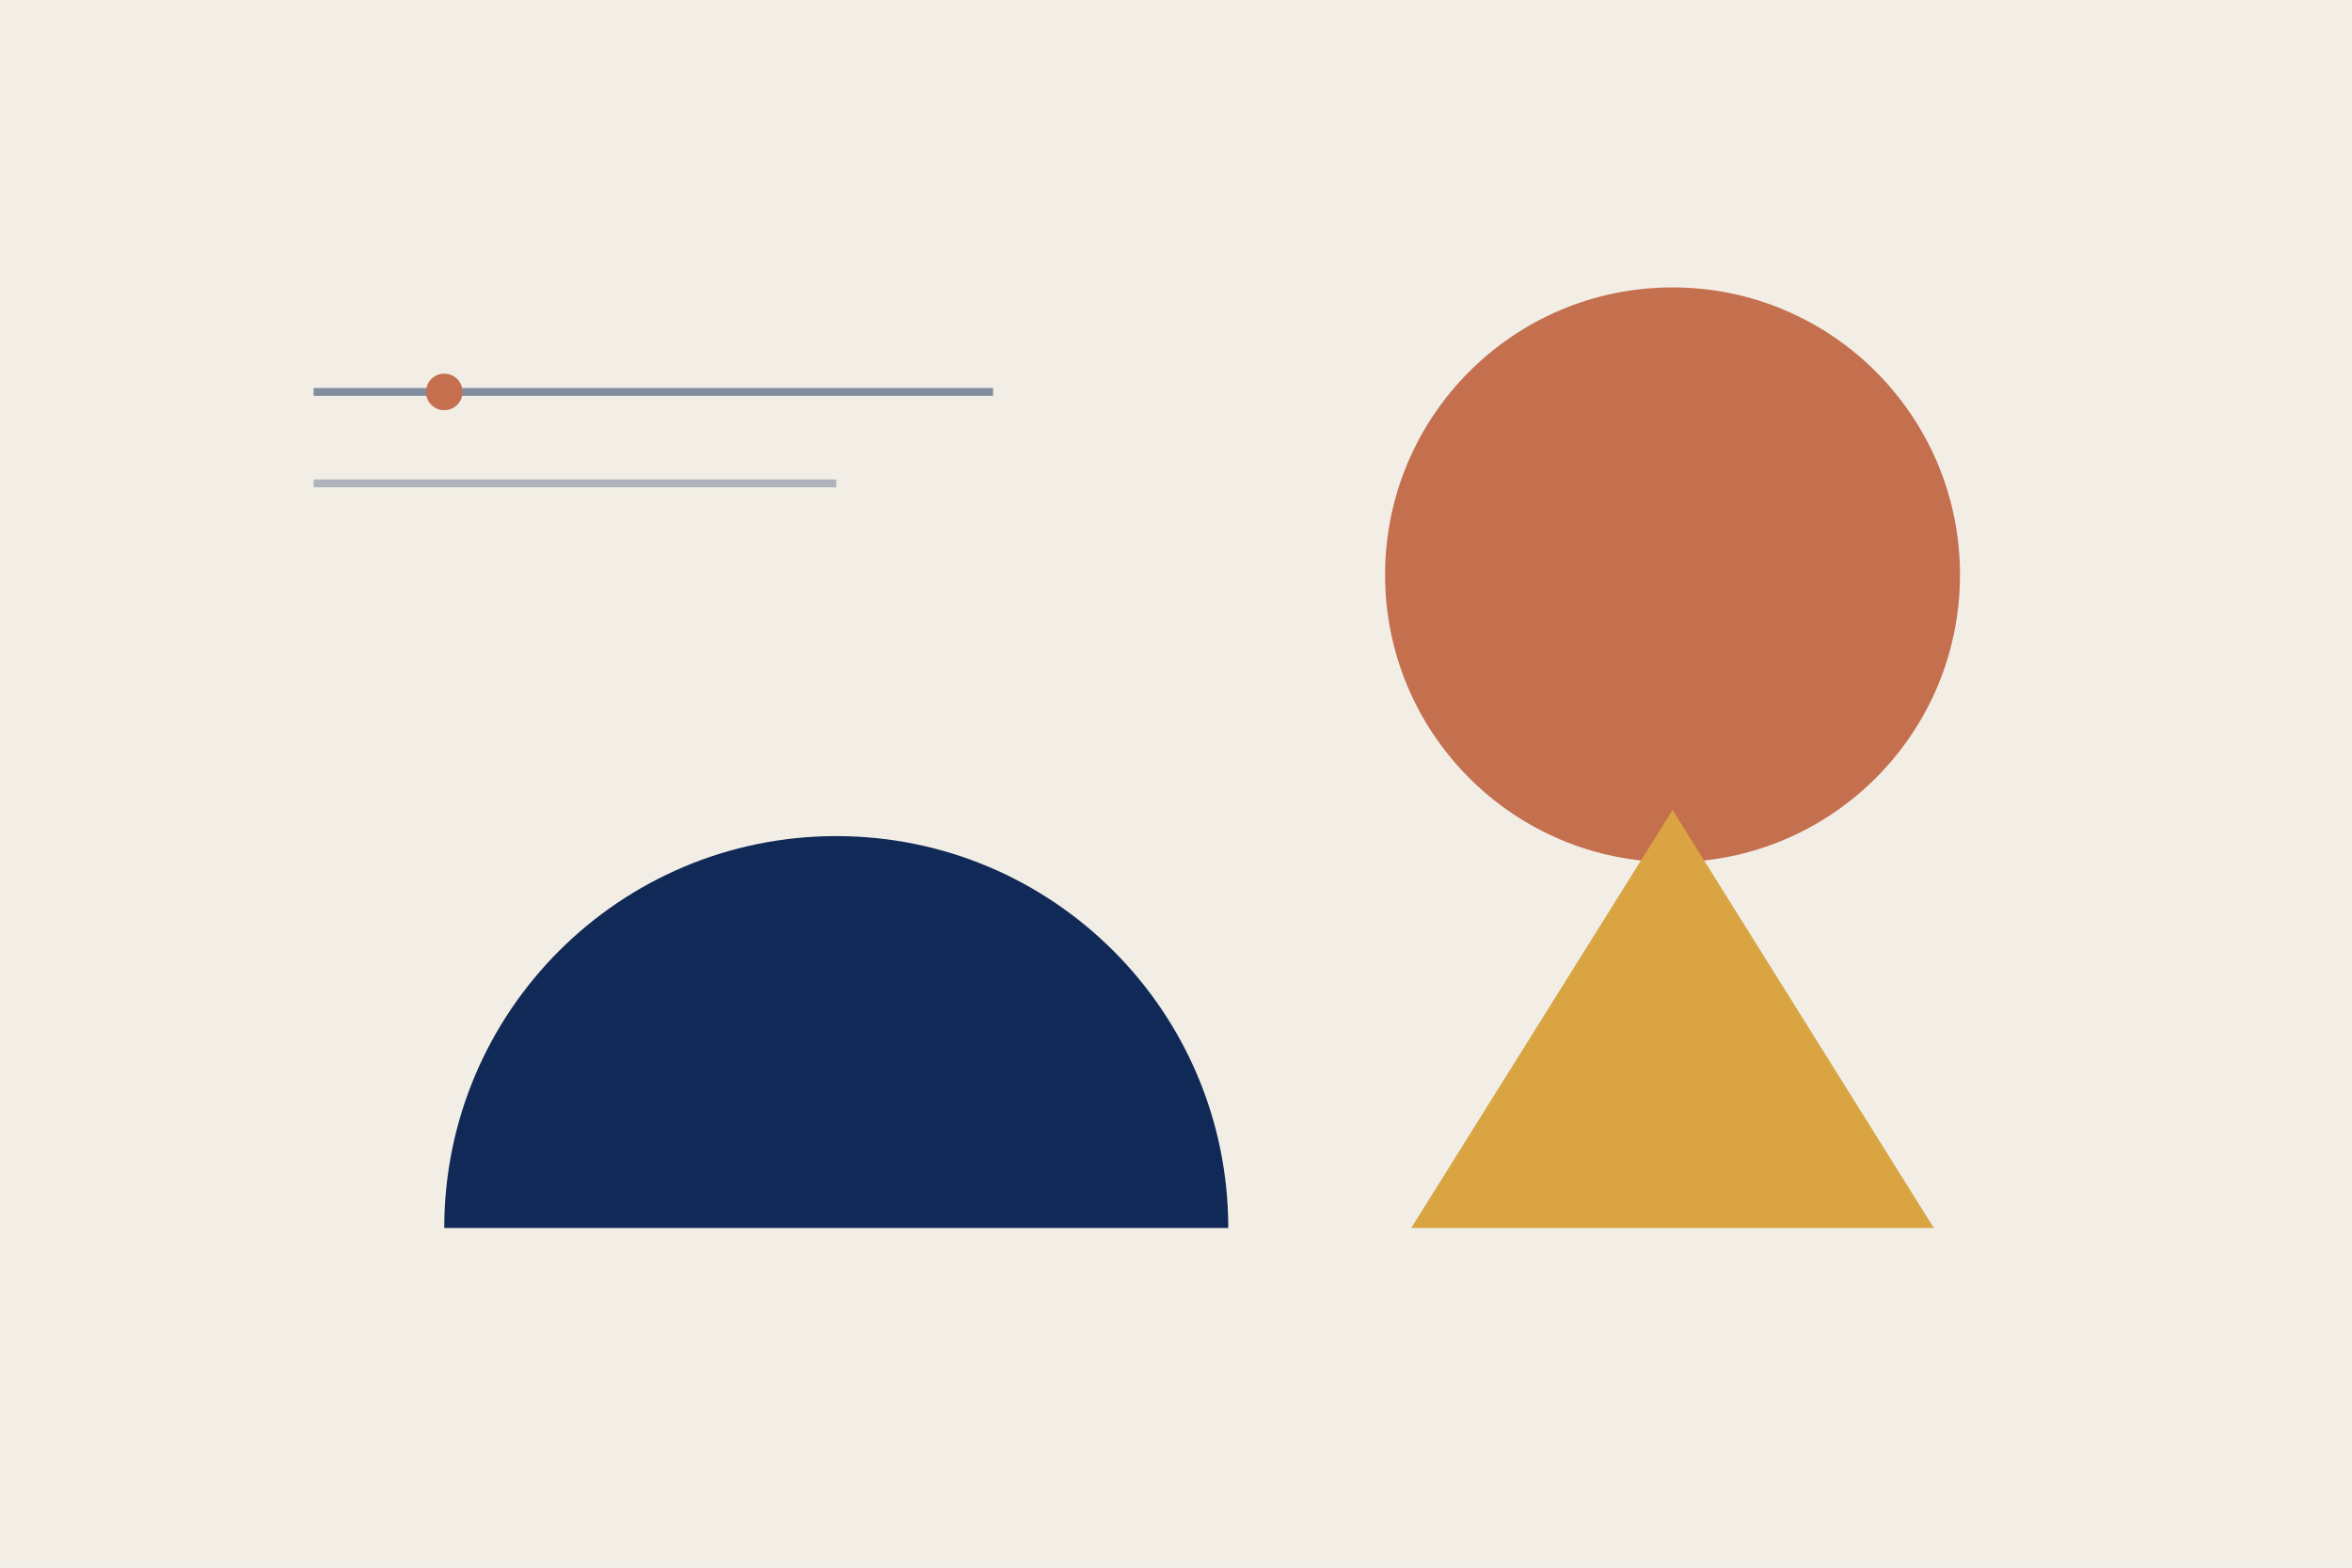
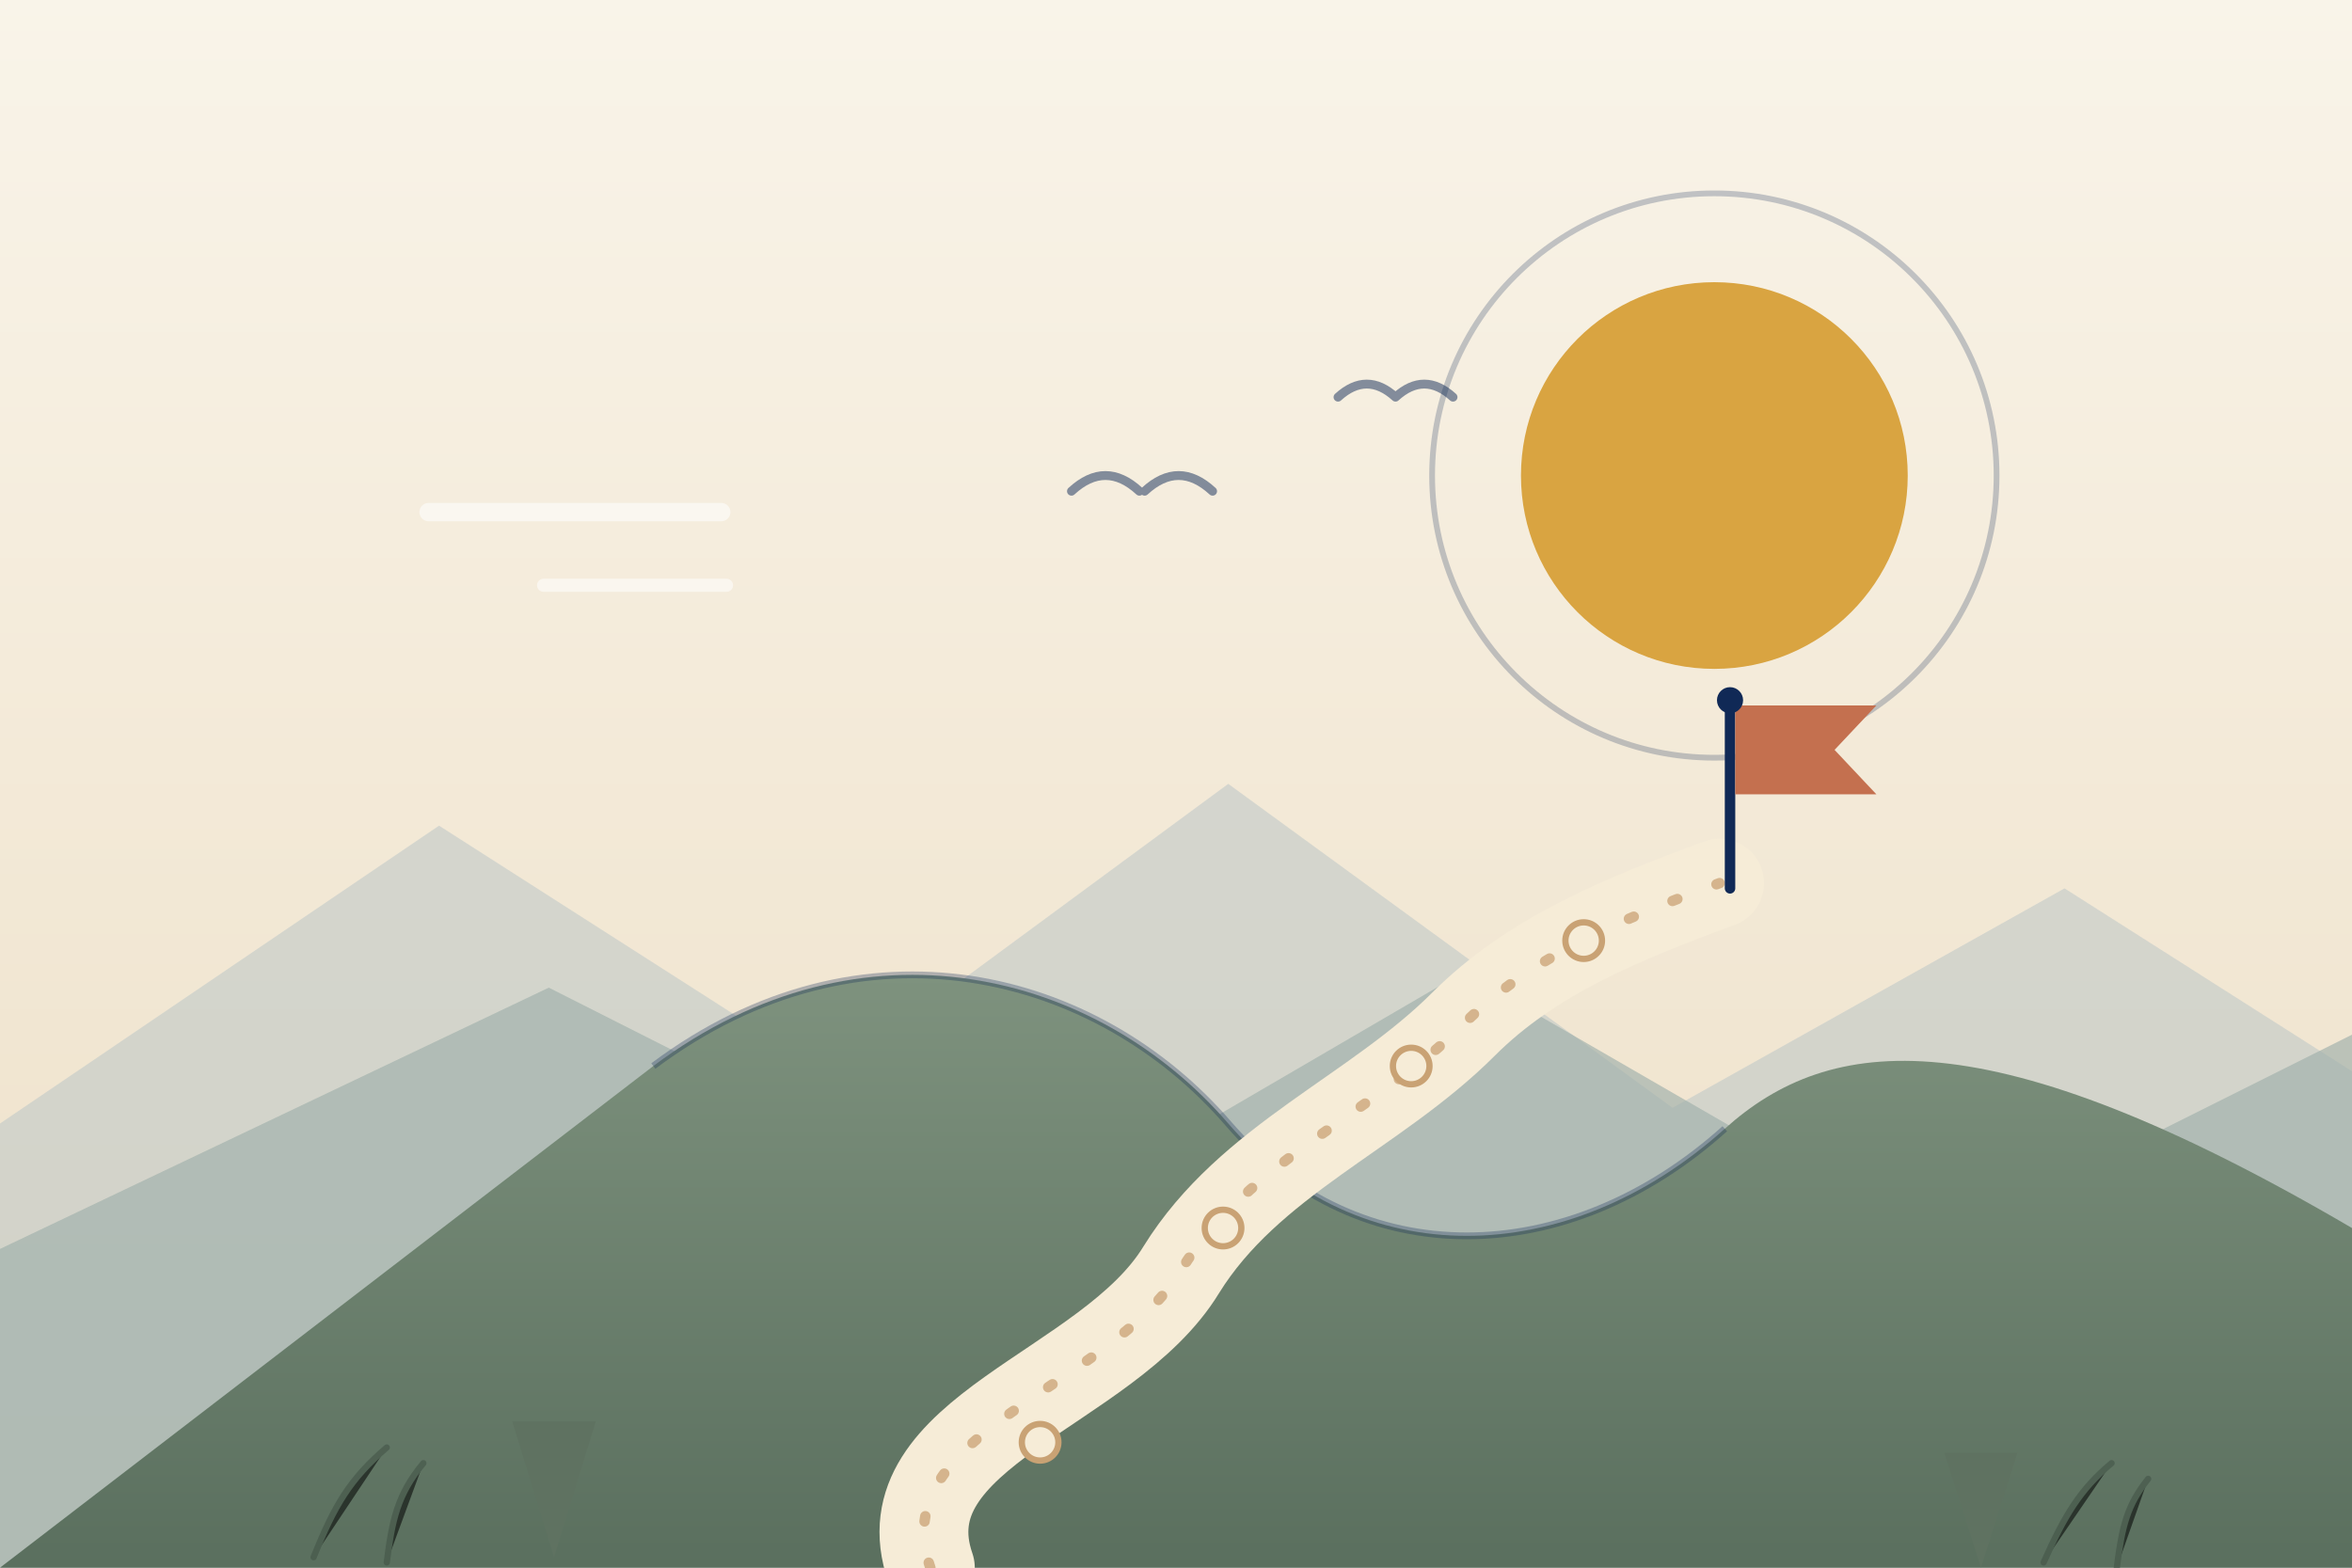
- <svg xmlns="http://www.w3.org/2000/svg" viewBox="0 0 900 600" role="img" aria-label="几何构成">
-   <rect width="900" height="600" fill="#F2EEE6" />
-   <path d="M170 470 A 150 150 0 0 1 470 470 Z" fill="#102956" />
-   <circle cx="640" cy="220" r="110" fill="#C4704F" />
-   <path d="M540 470 L 640 310 L 740 470 Z" fill="#D9A441" />
-   <line x1="120" y1="150" x2="380" y2="150" stroke="#102956" stroke-width="3" opacity="0.5" />
-   <line x1="120" y1="185" x2="320" y2="185" stroke="#102956" stroke-width="3" opacity="0.3" />
-   <circle cx="170" cy="150" r="7" fill="#C4704F" />
+ <svg xmlns="http://www.w3.org/2000/svg" viewBox="0 0 900 600" role="img" aria-label="通往山顶的小路插画">
+   <defs>
+     <linearGradient id="bg6" x1="0" y1="0" x2="0" y2="1">
+       <stop offset="0" stop-color="#F9F4E9" />
+       <stop offset="1" stop-color="#EDDFC6" />
+     </linearGradient>
+     <linearGradient id="hill6" x1="0" y1="0" x2="0" y2="1">
+       <stop offset="0" stop-color="#7E927E" />
+       <stop offset="1" stop-color="#5A6F5E" />
+     </linearGradient>
+   </defs>
+   <rect width="900" height="600" fill="url(#bg6)" />
+   <circle cx="656" cy="182" r="74" fill="#D9A441" />
+   <circle cx="656" cy="182" r="108" fill="none" stroke="#102956" stroke-width="2.2" opacity="0.24" />
+   <g stroke="#FFFFFF" stroke-linecap="round" fill="none" opacity="0.55">
+     <path d="M164 196h112" stroke-width="7" />
+     <path d="M208 224h70" stroke-width="5" />
+   </g>
+   <g fill="none" stroke="#102956" stroke-width="3.4" stroke-linecap="round" opacity="0.5">
+     <path d="M410 188q13-12 26 0M438 188q13-12 26 0" />
+     <path d="M512 152q11-10 22 0M534 152q11-10 22 0" />
+   </g>
+   <path d="M0 430 L168 316 L318 412 L470 300 L640 424 L790 340 L900 410 L900 600 L0 600 Z" fill="#B8C4C6" opacity="0.52" />
+   <path d="M0 478 L210 378 L392 470 L560 372 L740 476 L900 396 L900 600 L0 600 Z" fill="#9EAFAA" opacity="0.65" />
+   <path d="M0 600 L250 408 C330 348 420 372 470 430 C520 488 600 486 660 432 C700 396 760 388 900 470 L900 600 Z" fill="url(#hill6)" />
+   <path d="M250 408 C330 348 420 372 470 430 C520 488 600 486 660 432" fill="none" stroke="#102956" stroke-width="2.6" opacity="0.3" />
+   <path d="M356 600 C338 548 424 532 452 486 C478 444 526 426 560 392 C586 366 620 352 658 338" fill="none" stroke="#F6ECD7" stroke-width="34" stroke-linecap="round" />
+   <path d="M356 600 C338 548 424 532 452 486 C478 444 526 426 560 392 C586 366 620 352 658 338" fill="none" stroke="#C9A274" stroke-width="4" stroke-linecap="round" stroke-dasharray="2 16" opacity="0.75" />
+   <g fill="#F6ECD7" stroke="#C9A274" stroke-width="2.4">
+     <circle cx="398" cy="552" r="7" />
+     <circle cx="468" cy="470" r="7" />
+     <circle cx="540" cy="408" r="7" />
+     <circle cx="606" cy="360" r="7" />
+   </g>
+   <g>
+     <path d="M662 340v-72" stroke="#102956" stroke-width="4" stroke-linecap="round" />
+     <path d="M664 270h54l-16 17 16 17h-54Z" fill="#C4704F" />
+     <circle cx="662" cy="268" r="5" fill="#102956" />
+   </g>
+   <g stroke="#3F5144" stroke-width="2.4" stroke-linecap="round" opacity="0.55">
+     <path d="M120 596c8-20 14-30 28-42M148 598c2-16 4-26 14-38M782 598c8-18 14-28 26-38M810 600c2-16 4-24 12-34" />
+   </g>
+   <g fill="#5F7261">
+     <path d="M212 596l-16-52h32Z" />
+     <path d="M758 600l-14-44h28Z" />
+   </g>
</svg>
